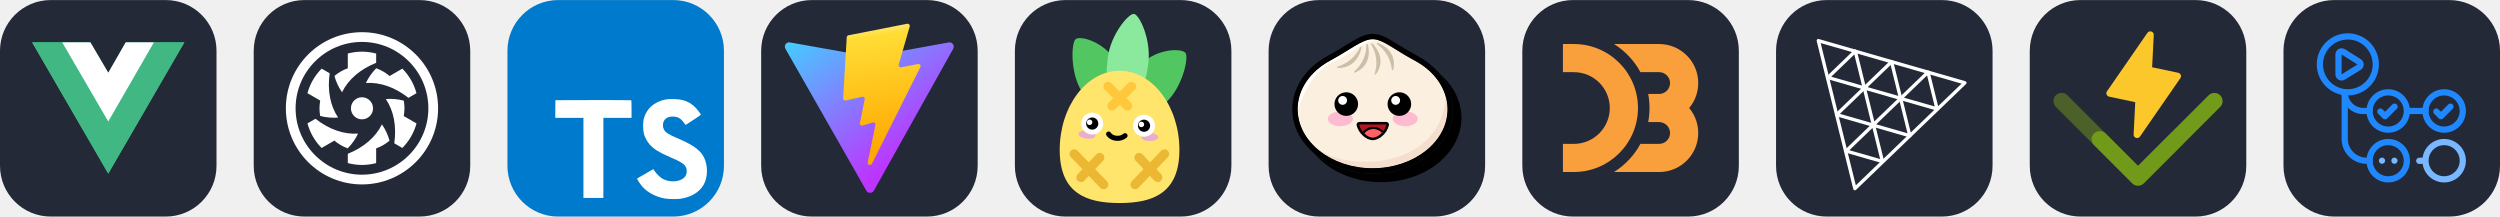
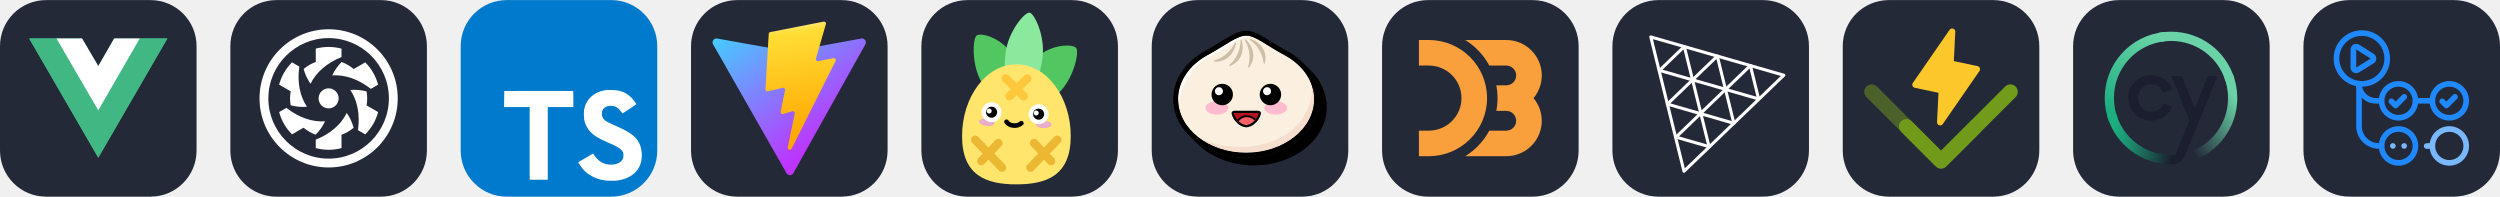
- <svg xmlns="http://www.w3.org/2000/svg" width="554" height="48" viewBox="0 0 2956 256" fill="none" version="1.1">
+ <svg xmlns="http://www.w3.org/2000/svg" width="610" height="48" viewBox="0 0 3256 256" fill="none" version="1.1">
  <g transform="translate(0, 0)">
    <svg width="256" height="256" fill="none" viewBox="0 0 256 256">
      <rect width="256" height="256" fill="#242938" rx="60" />
      <path fill="#41B883" d="M182 50H218L128 205.25L38 50H73.55H106.85L128 86L148.7 50H182Z" />
      <path fill="#41B883" d="M38 50L128 205.25L218 50H182L128 143.15L73.55 50H38Z" />
      <path fill="#fff" d="M73.55 50L128 143.6L182 50H148.7L128 86L106.85 50H73.55Z" />
    </svg>
  </g>
  <g transform="translate(300, 0)">
    <svg width="256" height="256" fill="none" viewBox="0 0 256 256">
      <rect width="256" height="256" fill="#242938" rx="60" />
      <g transform="translate(38 38) scale(7.5)">
        <path fill="#fff" d="M13.743 12c0 .962-.78 1.742-1.742 1.742s-1.742-.78-1.742-1.742c0-.962.78-1.742 1.742-1.742.962 0 1.742.78 1.742 1.742zm5.585-1.65 1.267-.732a8.929 8.929 0 0 0-.862-2.084 8.93 8.93 0 0 0-1.368-1.789l-2.014 1.163a6.708 6.708 0 0 0-2.103-1.219c-.688.697-1.234 1.475-1.627 2.322 2.242-.153 4.557.659 6.707 2.338zm-9.562 8.821v1.464a8.931 8.931 0 0 0 2.235.296 8.934 8.934 0 0 0 2.234-.29v-2.325a6.708 6.708 0 0 0 2.107-1.212c-.26-.944-.661-1.806-1.197-2.571-.989 2.018-2.849 3.617-5.378 4.639zM5.412 13.208c.947.247 1.895.331 2.825.248-1.253-1.865-1.708-4.276-1.329-6.977l-1.268-.732a8.924 8.924 0 0 0-1.374 1.788 8.929 8.929 0 0 0-.865 2.08l2.014 1.163a6.707 6.707 0 0 0-.004 2.43zm13.174.013a6.708 6.708 0 0 0 .004-2.43c-.947-.247-1.895-.331-2.825-.248 1.253 1.865 1.708 4.276 1.328 6.977l1.267.732a8.928 8.928 0 0 0 1.374-1.788 8.929 8.929 0 0 0 .865-2.08l-2.014-1.163zm-13.912.428-1.267.732c.198.728.487 1.428.862 2.083a8.932 8.932 0 0 0 1.368 1.789l2.014-1.163A6.71 6.71 0 0 0 9.752 18.31c.688-.697 1.234-1.475 1.627-2.322-2.242.153-4.557-.659-6.707-2.338zm9.562-8.82V3.365A8.934 8.934 0 0 0 12 3.07a8.934 8.934 0 0 0-2.234.291V5.686a6.708 6.708 0 0 0-2.107 1.212c.26.944.661 1.806 1.197 2.571.989-2.018 2.849-3.617 5.378-4.639zM24 12c0 6.627-5.373 12-12 12S0 18.627 0 12 5.373 0 12 0s12 5.373 12 12zm-1.535 0c0-5.77-4.695-10.465-10.465-10.465S1.535 6.23 1.535 12 6.23 22.465 12 22.465 22.465 17.77 22.465 12z" />
      </g>
    </svg>
  </g>
  <g transform="translate(600, 0)">
    <svg width="256" height="256" fill="none" viewBox="0 0 256 256">
      <rect width="256" height="256" fill="#007ACC" rx="60" />
      <path fill="#fff" d="M56.611 128.849L56.53 139.333H73.19H89.85L89.85 186.673V234.012H101.635H113.419V186.673L113.419 139.333H130.079H146.739V129.052C146.739 123.363 146.618 118.609 146.455 118.487C146.333 118.325 126.056 118.243 101.472 118.284L56.733 118.406L56.611 128.849Z" />
      <path fill="#fff" d="M206.567 118.108C213.068 119.734 218.026 122.619 222.577 127.332C224.934 129.852 228.428 134.444 228.713 135.541C228.794 135.866 217.66 143.343 210.915 147.528C210.671 147.691 209.695 146.634 208.598 145.009C205.307 140.214 201.853 138.141 196.57 137.776C188.809 137.247 183.811 141.311 183.852 148.097C183.852 150.088 184.136 151.266 184.949 152.892C186.655 156.427 189.825 158.54 199.781 162.847C218.107 170.731 225.949 175.932 230.826 183.327C236.271 191.576 237.49 204.742 233.792 214.535C229.729 225.181 219.651 232.414 205.469 234.812C201.081 235.584 190.678 235.462 185.965 234.609C175.684 232.78 165.932 227.701 159.918 221.037C157.561 218.436 152.969 211.65 153.254 211.162C153.375 211 154.432 210.35 155.61 209.659C156.748 209.009 161.056 206.53 165.119 204.173L172.474 199.906L174.018 202.182C176.172 205.473 180.885 209.984 183.73 211.487C191.897 215.795 203.113 215.185 208.639 210.228C210.996 208.074 211.971 205.839 211.971 202.548C211.971 199.581 211.605 198.281 210.061 196.046C208.07 193.202 204.007 190.804 192.466 185.806C179.26 180.117 173.571 176.582 168.37 170.974C165.363 167.724 162.518 162.522 161.34 158.174C160.365 154.558 160.121 145.496 160.893 141.839C163.615 129.08 173.246 120.181 187.143 117.539C191.654 116.686 202.137 117.011 206.567 118.108Z" />
    </svg>
  </g>
  <g transform="translate(900, 0)">
    <svg width="256" height="256" viewBox="0 0 256 256" fill="none">
      <rect width="256" height="256" rx="60" fill="#242938" />
      <path d="M227.088 57.602L133.256 225.389C131.318 228.854 126.341 228.874 124.375 225.427L28.682 57.618C26.54 53.861 29.752 49.31 34.01 50.072L127.942 66.861C128.541 66.968 129.155 66.967 129.754 66.858L221.722 50.096C225.965 49.322 229.192 53.837 227.088 57.602Z" fill="url(#paint0_linear_307_179)" />
      <path d="M172.687 28.049L103.249 41.655C102.107 41.879 101.262 42.846 101.194 44.007L96.922 116.148C96.822 117.847 98.382 119.166 100.04 118.783L119.373 114.322C121.182 113.905 122.816 115.498 122.445 117.317L116.701 145.443C116.314 147.336 118.092 148.954 119.94 148.393L131.881 144.765C133.732 144.203 135.511 145.826 135.119 147.721L125.991 191.9C125.42 194.664 129.096 196.171 130.629 193.801L131.653 192.219L188.235 79.299C189.183 77.409 187.549 75.253 185.472 75.653L165.573 79.494C163.703 79.855 162.112 78.113 162.639 76.283L175.628 31.258C176.156 29.425 174.559 27.683 172.687 28.049Z" fill="url(#paint1_linear_307_179)" />
      <defs>
        <linearGradient id="paint0_linear_307_179" x1="26.346" y1="44.075" x2="143.127" y2="202.673" gradientUnits="userSpaceOnUse">
          <stop stop-color="#41D1FF" />
          <stop offset="1" stop-color="#BD34FE" />
        </linearGradient>
        <linearGradient id="paint1_linear_307_179" x1="122.551" y1="31.743" x2="143.676" y2="176.66" gradientUnits="userSpaceOnUse">
          <stop stop-color="#FFEA83" />
          <stop offset="0.083" stop-color="#FFDD35" />
          <stop offset="1" stop-color="#FFA800" />
        </linearGradient>
      </defs>
    </svg>
  </g>
  <g transform="translate(1200, 0)">
    <svg width="256" height="256" viewBox="0 0 256 256" fill="none">
      <g clip-path="url(#clip0_33_887)">
        <path d="M196 0H60C26.863 0 0 26.863 0 60V196C0 229.137 26.863 256 60 256H196C229.137 256 256 229.137 256 196V60C256 26.863 229.137 0 196 0Z" fill="#242938" />
        <g clip-path="url(#clip1_33_887)">
          <path fill-rule="evenodd" clip-rule="evenodd" d="M121.463 124.778C136.641 110.336 132.013 92.478 118.271 70.839C104.53 49.201 76.863 41.506 71.701 46.418C66.538 51.33 65.389 86.443 79.13 108.082C92.872 129.72 106.284 139.22 121.463 124.778Z" fill="url(#paint0_linear_33_887)" />
          <path fill-rule="evenodd" clip-rule="evenodd" d="M134.584 126.783C145.808 144.457 160.817 137.992 179.397 120.313C197.978 102.634 205.686 68.774 201.869 62.763C198.051 56.752 169.034 57.057 150.454 74.736C131.874 92.415 123.36 109.109 134.584 126.783Z" fill="url(#paint1_linear_33_887)" />
          <path fill-rule="evenodd" clip-rule="evenodd" d="M128.444 117.059C147.08 119.342 154.412 102.14 157.834 74.337C161.255 46.534 147.173 17.15 140.834 16.373C134.496 15.597 113.196 40.646 109.775 68.45C106.353 96.253 109.807 114.775 128.444 117.059Z" fill="url(#paint2_linear_33_887)" />
          <path fill-rule="evenodd" clip-rule="evenodd" d="M123.756 240C162.84 240 194.536 228.661 194.536 177.24C194.536 125.819 162.84 83.623 123.756 83.623C84.671 83.623 53 125.819 53 177.24C53 228.661 84.671 240 123.756 240Z" fill="url(#paint3_linear_33_887)" />
          <path d="M159.505 166.742C165.088 166.742 169.614 164.64 169.614 162.046C169.614 159.453 165.088 157.35 159.505 157.35C153.921 157.35 149.395 159.453 149.395 162.046C149.395 164.64 153.921 166.742 159.505 166.742Z" fill="#EAADCC" />
          <path d="M84.637 163.889C90.179 164.569 94.928 163.033 95.244 160.459C95.561 157.885 91.325 155.247 85.783 154.567C80.241 153.888 75.492 155.424 75.176 157.998C74.859 160.572 79.095 163.21 84.637 163.889Z" fill="#EAADCC" />
          <path d="M130.232 160.383C127.19 162.853 123.675 163.86 119.689 163.405C115.703 162.95 112.748 161.298 110.825 158.447" stroke="black" stroke-width="6" stroke-linecap="round" stroke-linejoin="round" />
          <path fill-rule="evenodd" clip-rule="evenodd" d="M91.079 135.944C93.869 135.847 96.434 136.888 98.327 138.651C100.219 140.413 101.438 142.896 101.536 145.683C101.633 148.47 100.591 151.032 98.826 152.921C97.062 154.811 94.576 156.028 91.785 156.126C88.996 156.223 86.43 155.181 84.538 153.419C82.646 151.657 81.427 149.173 81.33 146.387C81.232 143.6 82.275 141.038 84.039 139.148C85.803 137.259 88.289 136.041 91.079 135.944Z" fill="black" />
          <path fill-rule="evenodd" clip-rule="evenodd" d="M91.61 144.384C91.547 142.57 90.022 141.15 88.206 141.213C86.389 141.277 84.968 142.799 85.031 144.613C85.095 146.428 86.619 147.847 88.436 147.784C90.252 147.72 91.674 146.198 91.61 144.384Z" fill="white" />
          <path fill-rule="evenodd" clip-rule="evenodd" d="M152.335 138.507C155.125 138.41 157.69 139.451 159.582 141.213C161.475 142.975 162.694 145.459 162.791 148.245C162.889 151.032 161.846 153.594 160.082 155.484C158.318 157.374 155.832 158.591 153.041 158.688C150.251 158.785 147.686 157.744 145.794 155.981C143.902 154.219 142.683 151.736 142.585 148.949C142.487 146.163 143.53 143.601 145.294 141.711C147.059 139.821 149.545 138.604 152.335 138.507Z" fill="black" />
          <path d="M100.126 145.732C100.294 150.528 96.538 154.551 91.737 154.718C86.936 154.885 82.908 151.133 82.74 146.337C82.572 141.541 86.327 137.519 91.128 137.352C95.93 137.185 99.958 140.936 100.126 145.732ZM102.945 145.634C102.723 139.283 97.388 134.314 91.029 134.536C84.671 134.757 79.698 140.084 79.921 146.435C80.143 152.786 85.477 157.755 91.835 157.534C98.194 157.313 103.168 151.985 102.945 145.634Z" fill="white" stroke="white" stroke-width="3" />
          <path d="M161.381 148.295C161.549 153.091 157.794 157.114 152.993 157.281C148.192 157.448 144.163 153.696 143.995 148.9C143.827 144.104 147.583 140.081 152.384 139.914C157.185 139.747 161.213 143.499 161.381 148.295ZM164.201 148.197C163.978 141.846 158.644 136.877 152.285 137.098C145.927 137.32 140.953 142.647 141.176 148.998C141.398 155.349 146.733 160.318 153.091 160.097C159.45 159.875 164.423 154.548 164.201 148.197Z" fill="white" stroke="white" stroke-width="3" />
          <path fill-rule="evenodd" clip-rule="evenodd" d="M152.865 146.947C152.802 145.133 151.277 143.713 149.461 143.776C147.645 143.839 146.223 145.361 146.287 147.176C146.35 148.99 147.875 150.41 149.691 150.347C151.508 150.284 152.929 148.761 152.865 146.947Z" fill="white" />
          <path d="M70.163 182.004L104.959 218.163" stroke="#ECB732" stroke-width="11" stroke-linecap="round" />
          <path d="M100.257 186.23L78.157 209.711" stroke="#ECB732" stroke-width="11" stroke-linecap="round" />
          <path d="M176.903 182.004L142.107 218.163" stroke="#ECB732" stroke-width="11" stroke-linecap="round" />
          <path d="M146.809 186.23L168.909 209.711" stroke="#ECB732" stroke-width="11" stroke-linecap="round" />
          <path d="M137.875 102.172L114.834 125.182" stroke="#FFC73B" stroke-width="11" stroke-linecap="round" />
          <path d="M133.173 125.182L110.132 102.172" stroke="#FFC73B" stroke-width="11" stroke-linecap="round" />
        </g>
      </g>
      <defs>
        <linearGradient id="paint0_linear_33_887" x1="7650.74" y1="-5867.43" x2="13921.9" y2="11695.8" gradientUnits="userSpaceOnUse">
          <stop stop-color="#52CE63" />
          <stop offset="1" stop-color="#51A256" />
        </linearGradient>
        <linearGradient id="paint1_linear_33_887" x1="6131.59" y1="7642.74" x2="-11449.7" y2="13929.1" gradientUnits="userSpaceOnUse">
          <stop stop-color="#52CE63" />
          <stop offset="1" stop-color="#51A256" />
        </linearGradient>
        <linearGradient id="paint2_linear_33_887" x1="7781.96" y1="952.47" x2="4321.49" y2="29199.5" gradientUnits="userSpaceOnUse">
          <stop stop-color="#8AE99C" />
          <stop offset="1" stop-color="#52CE63" />
        </linearGradient>
        <linearGradient id="paint3_linear_33_887" x1="23250" y1="13116.7" x2="19508.6" y2="74634.6" gradientUnits="userSpaceOnUse">
          <stop stop-color="#FFE56C" />
          <stop offset="1" stop-color="#FFC63A" />
        </linearGradient>
        <clipPath id="clip0_33_887">
          <rect width="256" height="256" fill="white" />
        </clipPath>
        <clipPath id="clip1_33_887">
          <rect width="150" height="224" fill="white" transform="translate(53 16)" />
        </clipPath>
      </defs>
    </svg>
  </g>
  <g transform="translate(1500, 0)">
    <svg width="256" height="256" viewBox="0 0 256 256" fill="none">
      <rect width="256" height="256" rx="60" fill="#242938" />
      <path d="M206.709 91.241C206.304 90.811 205.873 90.38 205.443 89.975C205.012 89.57 204.607 89.115 204.177 88.71C203.747 88.304 203.342 87.849 202.911 87.444C202.481 87.039 202.076 86.583 201.645 86.178C201.215 85.773 200.81 85.317 200.38 84.912C199.949 84.507 199.544 84.051 199.114 83.646C198.683 83.241 198.278 82.785 197.848 82.38C210.405 94.721 217.599 111.51 217.873 129.115C217.873 171.064 175.291 205.191 122.936 205.191C93.62 205.191 67.392 194.482 49.949 177.697L51.215 178.963L52.481 180.229L53.746 181.494L55.012 182.76L56.278 184.026L57.544 185.292L58.81 186.558C76.228 204.051 103.038 215.317 133.063 215.317C185.417 215.317 228 181.191 228 139.368C228 121.494 220.304 104.558 206.709 91.241Z" fill="black" />
      <path d="M211.544 129.114C211.544 167.62 171.874 198.836 122.937 198.836C74 198.836 34.329 167.62 34.329 129.114C34.329 105.241 49.519 84.152 72.861 71.646C96.203 59.139 110.734 46.329 122.937 46.329C135.139 46.329 145.57 56.785 173.013 71.646C196.355 84.152 211.544 105.241 211.544 129.114Z" fill="#FBF0DF" />
      <path d="M211.544 129.114C211.532 124.167 210.851 119.245 209.519 114.481C202.608 198.785 99.772 202.835 59.342 177.62C77.517 191.707 99.945 199.189 122.937 198.835C171.798 198.835 211.544 167.57 211.544 129.114Z" fill="#F6DECE" />
      <path d="M88.835 67.013C100.152 60.228 115.19 47.494 129.975 47.468C127.7 46.733 125.327 46.349 122.937 46.329C116.81 46.329 110.279 49.494 102.051 54.253C99.19 55.924 96.228 57.772 93.089 59.696C87.19 63.342 80.43 67.468 72.835 71.595C48.734 84.633 34.329 106.127 34.329 129.114C34.329 130.127 34.329 131.139 34.329 132.127C49.671 77.924 77.544 73.797 88.835 67.013Z" fill="#FFFEFC" />
      <path fill-rule="evenodd" clip-rule="evenodd" d="M115.645 52.734C115.681 58.712 114.426 64.627 111.966 70.075C109.506 75.524 105.899 80.377 101.392 84.304C100.683 84.937 101.24 86.152 102.152 85.797C110.683 82.481 122.202 72.557 117.342 52.532C117.139 51.392 115.645 51.696 115.645 52.734ZM121.392 52.734C124.49 57.788 126.458 63.453 127.162 69.339C127.865 75.225 127.287 81.194 125.468 86.835C125.164 87.722 126.253 88.481 126.861 87.747C132.405 80.658 137.24 66.582 122.759 51.392C122.025 50.734 120.886 51.747 121.392 52.633V52.734ZM128.38 52.304C133.231 55.738 137.289 60.173 140.28 65.309C143.272 70.444 145.127 76.162 145.721 82.076C145.696 82.289 145.753 82.504 145.882 82.676C146.01 82.848 146.2 82.964 146.412 82.999C146.623 83.035 146.84 82.988 147.018 82.868C147.196 82.748 147.321 82.564 147.367 82.354C149.696 73.519 148.38 58.456 129.215 50.633C128.202 50.228 127.544 51.595 128.38 52.203V52.304ZM81.645 78.633C87.416 76.909 92.758 73.989 97.325 70.063C101.892 66.138 105.581 61.294 108.152 55.848C108.607 54.937 110.051 55.291 109.823 56.304C105.443 76.557 90.785 80.785 81.671 80.228C80.709 80.253 80.734 78.911 81.645 78.633Z" fill="#CCBEA7" />
      <path d="M122.937 205.19C70.582 205.19 28 171.063 28 129.114C28 103.798 43.646 80.177 69.848 66.025C77.443 61.975 83.949 57.899 89.747 54.329C92.937 52.354 95.949 50.506 98.861 48.785C107.747 43.519 115.342 40 122.937 40C130.532 40 137.165 43.038 145.468 47.949C148 49.392 150.532 50.962 153.241 52.684C159.544 56.582 166.658 60.987 176.025 66.025C202.228 80.177 217.874 103.772 217.874 129.114C217.874 171.063 175.291 205.19 122.937 205.19ZM122.937 46.329C116.81 46.329 110.279 49.494 102.051 54.253C99.19 55.924 96.228 57.772 93.089 59.696C87.19 63.342 80.43 67.468 72.835 71.595C48.734 84.633 34.329 106.127 34.329 129.114C34.329 167.57 74.076 198.861 122.937 198.861C171.798 198.861 211.544 167.57 211.544 129.114C211.544 106.127 197.139 84.633 173.013 71.646C163.443 66.582 155.975 61.823 149.924 58.076C147.165 56.38 144.633 54.81 142.329 53.418C134.658 48.861 129.063 46.329 122.937 46.329Z" fill="black" />
      <path d="M140.785 147.596C139.648 152.254 137.059 156.429 133.393 159.52C130.64 162.188 127.077 163.863 123.266 164.279C119.341 163.929 115.652 162.25 112.81 159.52C109.181 156.415 106.629 152.241 105.519 147.596C105.482 147.32 105.509 147.039 105.598 146.775C105.686 146.512 105.834 146.272 106.029 146.074C106.225 145.876 106.463 145.725 106.725 145.634C106.988 145.542 107.268 145.512 107.544 145.545H138.785C139.059 145.516 139.337 145.549 139.596 145.643C139.855 145.736 140.09 145.887 140.283 146.085C140.475 146.282 140.621 146.521 140.708 146.782C140.795 147.044 140.821 147.322 140.785 147.596Z" fill="#B71422" />
      <path d="M112.81 159.722C115.647 162.453 119.322 164.148 123.241 164.532C127.151 164.142 130.816 162.448 133.646 159.722C134.551 158.878 135.397 157.973 136.177 157.013C134.618 155.243 132.713 153.812 130.579 152.806C128.446 151.8 126.13 151.242 123.772 151.165C121.25 151.224 118.78 151.896 116.575 153.122C114.37 154.348 112.496 156.092 111.114 158.203C111.696 158.734 112.203 159.241 112.81 159.722Z" fill="#FF6164" />
      <path d="M113.215 157.722C114.471 156.099 116.077 154.783 117.914 153.871C119.752 152.958 121.772 152.475 123.823 152.456C127.614 152.568 131.227 154.094 133.95 156.734C134.532 156.101 135.089 155.443 135.62 154.785C132.4 151.718 128.143 149.974 123.696 149.899C121.32 149.919 118.977 150.466 116.837 151.499C114.696 152.532 112.811 154.026 111.317 155.874C111.915 156.524 112.549 157.141 113.215 157.722Z" fill="black" />
      <path d="M123.165 165.798C118.946 165.428 114.976 163.644 111.899 160.734C107.98 157.42 105.222 152.941 104.026 147.95C103.94 147.505 103.954 147.047 104.068 146.609C104.182 146.171 104.392 145.764 104.684 145.418C105.031 144.999 105.469 144.665 105.965 144.441C106.46 144.217 107.001 144.11 107.545 144.127H138.785C139.328 144.115 139.867 144.225 140.361 144.449C140.856 144.672 141.295 145.003 141.646 145.418C141.934 145.765 142.141 146.173 142.251 146.612C142.36 147.05 142.37 147.507 142.279 147.95C141.083 152.941 138.324 157.42 134.405 160.734C131.335 163.639 127.375 165.422 123.165 165.798ZM107.545 147.063C107.139 147.063 107.038 147.241 107.013 147.291C108.083 151.62 110.504 155.495 113.924 158.355C116.425 160.819 119.677 162.378 123.165 162.785C126.643 162.382 129.891 160.843 132.405 158.405C135.815 155.54 138.226 151.666 139.291 147.342C139.236 147.261 139.16 147.197 139.07 147.157C138.981 147.116 138.882 147.102 138.785 147.114L107.545 147.063Z" fill="black" />
      <path d="M161.469 149.164C169.648 149.164 176.279 145.265 176.279 140.455C176.279 135.646 169.648 131.747 161.469 131.747C153.289 131.747 146.659 135.646 146.659 140.455C146.659 145.265 153.289 149.164 161.469 149.164Z" fill="#FEBBD0" />
      <path d="M84.836 149.164C93.015 149.164 99.646 145.265 99.646 140.455C99.646 135.646 93.015 131.747 84.836 131.747C76.656 131.747 70.026 135.646 70.026 140.455C70.026 145.265 76.656 149.164 84.836 149.164Z" fill="#FEBBD0" />
      <path fill-rule="evenodd" clip-rule="evenodd" d="M91.798 136.962C94.558 136.967 97.257 136.153 99.555 134.623C101.852 133.093 103.644 130.917 104.703 128.368C105.763 125.82 106.043 123.014 105.508 120.307C104.972 117.599 103.646 115.111 101.696 113.158C99.746 111.204 97.26 109.873 94.554 109.333C91.847 108.793 89.041 109.067 86.491 110.122C83.94 111.177 81.76 112.965 80.226 115.26C78.692 117.554 77.874 120.252 77.874 123.012C77.874 126.708 79.34 130.252 81.951 132.867C84.561 135.482 88.103 136.955 91.798 136.962ZM154.507 136.962C157.27 136.982 159.977 136.181 162.284 134.66C164.591 133.14 166.395 130.968 167.466 128.421C168.538 125.874 168.828 123.066 168.302 120.354C167.775 117.641 166.454 115.146 164.508 113.185C162.561 111.224 160.076 109.885 157.367 109.339C154.658 108.792 151.848 109.063 149.293 110.115C146.739 111.168 144.554 112.956 143.017 115.252C141.479 117.548 140.659 120.249 140.659 123.012C140.652 126.697 142.105 130.233 144.701 132.848C147.297 135.462 150.823 136.942 154.507 136.962Z" fill="black" />
      <path fill-rule="evenodd" clip-rule="evenodd" d="M87.494 123.898C88.531 123.903 89.547 123.6 90.412 123.028C91.278 122.455 91.953 121.638 92.354 120.681C92.754 119.724 92.862 118.669 92.662 117.651C92.463 116.633 91.966 115.697 91.234 114.961C90.502 114.226 89.568 113.724 88.551 113.52C87.534 113.316 86.479 113.418 85.52 113.814C84.561 114.21 83.741 114.882 83.164 115.744C82.587 116.606 82.279 117.62 82.279 118.658C82.279 120.043 82.827 121.373 83.805 122.355C84.782 123.337 86.109 123.892 87.494 123.898ZM150.203 123.898C151.24 123.903 152.256 123.6 153.121 123.028C153.986 122.455 154.662 121.638 155.063 120.681C155.463 119.724 155.57 118.669 155.371 117.651C155.172 116.633 154.675 115.697 153.943 114.961C153.211 114.226 152.277 113.724 151.26 113.52C150.243 113.316 149.188 113.418 148.229 113.814C147.27 114.21 146.45 114.882 145.873 115.744C145.296 116.606 144.988 117.62 144.988 118.658C144.988 120.035 145.529 121.356 146.496 122.337C147.462 123.318 148.776 123.878 150.152 123.898H150.203Z" fill="white" />
    </svg>
  </g>
  <g transform="translate(1800, 0)">
    <svg width="256" height="256" viewBox="0 0 256 256" fill="none">
      <rect width="256" height="256" rx="60" fill="#242938" />
      <path d="M136.747 127.656C136.747 85.874 102.8 52 60.913 52H48V85.256H60.92C84.394 85.256 103.42 104.238 103.42 127.656C103.42 151.075 84.394 170.057 60.92 170.057H48V203.313H60.92C102.794 203.313 136.747 169.439 136.747 127.656ZM208 98.145C208 72.659 187.286 52 161.747 52H108.413C121.537 60.2 132.301 71.659 139.653 85.256H161.747C168.874 85.256 174.667 91.028 174.667 98.145C174.667 105.262 168.874 111.035 161.747 111.035H148.827C150.913 122.023 150.913 133.303 148.827 144.29H161.747C168.867 144.29 174.667 150.057 174.667 157.181C174.667 164.304 168.874 170.07 161.747 170.07H139.653C132.301 183.666 121.537 195.126 108.413 203.325H161.747C172.554 203.325 183.02 199.548 191.333 192.651C210.954 176.355 213.64 147.263 197.3 127.67C204.212 119.376 207.997 108.931 208 98.145Z" fill="#F9A03C" />
    </svg>
  </g>
  <g transform="translate(2100, 0)">
    <svg width="256" height="256" viewBox="0 0 256 256" fill="none">
      <rect width="256" height="256" rx="60" fill="#242938" />
      <path fill-rule="evenodd" clip-rule="evenodd" d="M93.213 222.94L50 48L223.23 97.874L93.213 222.94Z" stroke="white" stroke-width="4" stroke-miterlimit="10" stroke-linejoin="round" />
      <path fill-rule="evenodd" clip-rule="evenodd" d="M136.583 72.942L158.174 160.438L71.607 135.493L136.583 72.942Z" stroke="white" stroke-width="4" stroke-miterlimit="10" stroke-linejoin="round" />
      <path fill-rule="evenodd" clip-rule="evenodd" d="M115.103 147.36L104.379 103.895L147.387 116.241L115.103 147.36Z" stroke="white" stroke-width="4" stroke-miterlimit="10" stroke-linejoin="round" />
      <path fill-rule="evenodd" clip-rule="evenodd" d="M93.651 60.483L104.375 103.948L61.367 91.602L93.651 60.483Z" stroke="white" stroke-width="4" stroke-miterlimit="10" stroke-linejoin="round" />
      <path fill-rule="evenodd" clip-rule="evenodd" d="M179.663 85.26L190.387 128.725L147.379 116.379L179.663 85.26Z" stroke="white" stroke-width="4" stroke-miterlimit="10" stroke-linejoin="round" />
      <path fill-rule="evenodd" clip-rule="evenodd" d="M115.108 147.39L125.832 190.855L82.824 178.509L115.108 147.39Z" stroke="white" stroke-width="4" stroke-miterlimit="10" stroke-linejoin="round" />
    </svg>
  </g>
  <g transform="translate(2400, 0)">
    <svg width="256" height="256" viewBox="0 0 256 256" fill="none">
      <rect width="256" height="256" rx="60" fill="#242938" />
      <path d="M178.09 92.319L130.277 161.45C129.77 162.183 129.037 162.732 128.189 163.014C127.341 163.296 126.424 163.293 125.577 163.01C124.731 162.726 124.001 162.174 123.499 161.44C122.997 160.704 122.749 159.826 122.793 158.938L124.707 120.77L93.815 114.219C93.154 114.079 92.539 113.779 92.024 113.345C91.508 112.912 91.108 112.359 90.859 111.735C90.609 111.11 90.519 110.434 90.595 109.766C90.671 109.098 90.911 108.459 91.294 107.905L139.108 38.774C139.615 38.04 140.348 37.491 141.196 37.21C142.044 36.929 142.961 36.93 143.807 37.214C144.654 37.498 145.383 38.05 145.886 38.785C146.388 39.52 146.636 40.398 146.591 41.287L144.677 79.455L175.569 86.006C176.23 86.146 176.845 86.446 177.361 86.879C177.877 87.312 178.276 87.866 178.525 88.49C178.775 89.114 178.865 89.79 178.79 90.458C178.714 91.126 178.473 91.765 178.09 92.319Z" fill="#FCC72B" />
      <path d="M128.019 219.451C126.747 219.452 125.488 219.203 124.313 218.717C123.138 218.23 122.071 217.515 121.173 216.616L75.995 171.441C74.188 169.624 73.175 167.165 73.178 164.602C73.181 162.039 74.201 159.581 76.013 157.769C77.826 155.957 80.283 154.937 82.846 154.933C85.409 154.93 87.868 155.942 89.686 157.75L128.019 196.079L211.529 112.573C213.35 110.782 215.804 109.783 218.357 109.793C220.912 109.803 223.359 110.823 225.163 112.628C226.969 114.434 227.989 116.881 228 119.435C228.009 121.988 227.01 124.443 225.219 126.263L134.863 216.616C133.966 217.517 132.899 218.23 131.724 218.717C130.55 219.203 129.29 219.452 128.019 219.451Z" fill="#729B1B" />
      <path d="M127.98 219.451C129.252 219.452 130.511 219.203 131.686 218.717C132.861 218.23 133.928 217.515 134.826 216.616L180.004 171.441C181.812 169.624 182.825 167.165 182.821 164.602C182.818 162.039 181.798 159.581 179.986 157.769C178.173 155.957 175.716 154.937 173.153 154.933C170.591 154.93 168.131 155.942 166.313 157.75L127.98 196.079L44.471 112.573C42.65 110.782 40.195 109.783 37.642 109.793C35.088 109.803 32.641 110.823 30.835 112.628C29.03 114.434 28.011 116.881 28 119.435C27.99 121.988 28.989 124.443 30.78 126.263L121.136 216.616C122.034 217.517 123.101 218.23 124.275 218.717C125.45 219.203 126.709 219.452 127.98 219.451Z" fill="#729B1B" fill-opacity="0.5" />
    </svg>
  </g>
  <g transform="translate(2700, 0)">
    <svg width="256" height="256" viewBox="0 0 256 256" fill="none">
+       <g clip-path="url(#clip0_36_1190)">
+         <path d="M196 0H60C26.863 0 0 26.863 0 60V196C0 229.137 26.863 256 60 256H196C229.137 256 256 229.137 256 196V60C256 26.863 229.137 0 196 0Z" fill="#242938" />
+         <path d="M101.859 109.68C108.837 109.68 114.507 113.411 117.414 119.891L117.632 120.401L129.335 116.415L129.099 115.814C124.574 104.747 114.125 97.884 101.859 97.884C93.227 97.884 86.212 100.651 80.415 106.348C74.655 112.01 71.747 119.127 71.747 127.5C71.747 135.819 74.673 142.899 80.415 148.542C86.212 154.24 93.227 157.006 101.859 157.006C114.125 157.006 124.556 150.126 129.099 139.077L129.335 138.476L117.614 134.49L117.414 135.018C114.797 141.407 108.982 145.211 101.859 145.211C97.007 145.211 92.9 143.518 89.665 140.169C86.376 136.783 84.722 132.506 84.722 127.5C84.722 122.458 86.34 118.271 89.665 114.722C92.918 111.372 97.007 109.68 101.859 109.68Z" fill="#1B1E2E" />
+         <path d="M152.669 210.085L149.18 198.563C180.654 188.988 201.807 160.428 201.807 127.5C201.807 118.417 200.19 109.534 196.991 101.124L208.222 96.847C211.947 106.64 213.837 116.942 213.837 127.518C213.819 165.762 189.25 198.945 152.669 210.085Z" fill="url(#paint0_linear_36_1190)" />
+         <path d="M198.554 105.73C188.941 74.312 160.392 53.215 127.5 53.215C123.029 53.215 118.559 53.616 114.198 54.398L112.072 42.548C117.123 41.638 122.321 41.165 127.5 41.165C165.698 41.165 198.863 65.684 210.039 102.18L198.554 105.73Z" fill="#69D3A7" />
+         <path d="M46.706 157.935C43.035 148.215 41.181 137.967 41.181 127.5C41.181 82.904 74.6 45.971 118.923 41.602L120.104 53.579C81.96 57.347 53.193 89.129 53.193 127.5C53.193 136.511 54.792 145.339 57.936 153.694L46.706 157.935Z" fill="url(#paint1_linear_36_1190)" />
+         <path d="M175.148 98.977L158.484 141.279L141.693 98.977H127.954L151.506 156.715L134.351 198.399L146.363 200.802L188.123 98.977H175.148Z" fill="#1B1E2E" />
+         <path d="M136.513 193.157L133.987 199.291C133.406 200.693 132.079 201.657 130.589 201.712C129.553 201.748 128.536 201.785 127.482 201.785C94.499 201.785 65.132 179.669 56.064 147.996L44.507 151.309C55.047 188.096 89.156 213.799 127.464 213.817H127.482C128.681 213.817 129.88 213.799 131.08 213.744C137.24 213.489 142.746 209.612 145.109 203.878L148.525 195.56L136.513 193.157Z" fill="url(#paint2_linear_36_1190)" />
+       </g>
+       <defs>
+         <linearGradient id="paint0_linear_36_1190" x1="220.45" y1="128.046" x2="143.302" y2="177.914" gradientUnits="userSpaceOnUse">
+           <stop offset="0.081" stop-color="#69D3A7" />
+           <stop offset="1" stop-color="#69D3A7" stop-opacity="0" />
+         </linearGradient>
+         <linearGradient id="paint1_linear_36_1190" x1="98.766" y1="42.257" x2="50.215" y2="145.059" gradientUnits="userSpaceOnUse">
+           <stop stop-color="#69D3A7" />
+           <stop offset="0.823" stop-color="#2AB586" />
+           <stop offset="1" stop-color="#1CAE7F" />
+         </linearGradient>
+         <linearGradient id="paint2_linear_36_1190" x1="41.059" y1="167.026" x2="168.061" y2="206.818" gradientUnits="userSpaceOnUse">
+           <stop offset="0.077" stop-color="#1CAE7F" />
+           <stop offset="0.164" stop-color="#1CA379" />
+           <stop offset="0.316" stop-color="#1C8568" />
+           <stop offset="0.516" stop-color="#1B554D" />
+           <stop offset="0.719" stop-color="#1B1E2E" />
+         </linearGradient>
+         <clipPath id="clip0_36_1190">
+           <rect width="256" height="256" fill="white" />
+         </clipPath>
+       </defs>
+     </svg>
+   </g>
+   <g transform="translate(3000, 0)">
+     <svg width="256" height="256" viewBox="0 0 256 256" fill="none">
      <rect width="256" height="256" rx="60" fill="#242938" />
      <path fill-rule="evenodd" clip-rule="evenodd" d="M76.065 43C94.327 43 109.13 57.803 109.13 76.065C109.13 94.327 94.327 109.13 76.065 109.13C57.803 109.13 43 94.327 43 76.065C43 57.803 57.803 43 76.065 43Z" stroke="#2088FF" stroke-width="7.348" stroke-linecap="round" stroke-linejoin="round" />
      <path fill-rule="evenodd" clip-rule="evenodd" d="M123.826 109.13C136 109.13 145.87 119 145.87 131.174C145.87 143.348 136 153.217 123.826 153.217C111.652 153.217 101.783 143.348 101.783 131.174C101.783 119 111.652 109.13 123.826 109.13Z" stroke="#2088FF" stroke-width="7.348" stroke-linecap="round" stroke-linejoin="round" />
      <path fill-rule="evenodd" clip-rule="evenodd" d="M123.826 167.913C136 167.913 145.87 177.782 145.87 189.957C145.87 202.131 136 212 123.826 212C111.652 212 101.783 202.131 101.783 189.957C101.783 177.782 111.652 167.913 123.826 167.913Z" stroke="#2088FF" stroke-width="7.348" stroke-linecap="round" stroke-linejoin="round" />
      <path fill-rule="evenodd" clip-rule="evenodd" d="M189.957 167.913C202.131 167.913 212 177.782 212 189.957C212 202.131 202.131 212 189.957 212C177.782 212 167.913 202.131 167.913 189.957C167.913 177.782 177.782 167.913 189.957 167.913Z" stroke="#79B8FF" stroke-width="7.348" stroke-linecap="round" stroke-linejoin="round" />
      <path d="M131.308 126.056L120.032 137.317L114.555 131.859" stroke="#2088FF" stroke-width="7.348" stroke-linecap="round" stroke-linejoin="round" />
      <path fill-rule="evenodd" clip-rule="evenodd" d="M189.957 109.13C202.131 109.13 212 119 212 131.174C212 143.348 202.131 153.217 189.957 153.217C177.782 153.217 167.913 143.348 167.913 131.174C167.913 119 177.782 109.13 189.957 109.13Z" stroke="#2088FF" stroke-width="7.348" stroke-linecap="round" stroke-linejoin="round" />
      <path d="M197.438 126.056L186.162 137.317L180.686 131.859" stroke="#2088FF" stroke-width="7.348" stroke-linecap="round" stroke-linejoin="round" />
      <path d="M65.043 64.353C65.043 61.462 68.229 59.703 70.676 61.245L89.461 73.078C91.758 74.525 91.746 77.879 89.439 79.309L70.653 90.957C68.206 92.475 65.043 90.715 65.043 87.835V64.353Z" stroke="#2088FF" stroke-width="7.348" stroke-linecap="round" stroke-linejoin="round" />
      <path d="M72.391 109.13V164.239C72.391 178.442 84.064 189.956 98.109 189.956H101.783" stroke="#2088FF" stroke-width="7.348" stroke-linecap="round" stroke-linejoin="round" />
      <path d="M101.595 134.847C103.624 134.847 105.269 133.203 105.269 131.173C105.269 129.144 103.624 127.5 101.595 127.5V134.847ZM68.717 109.259C68.717 123.391 80.174 134.847 94.305 134.847V127.5C84.231 127.5 76.065 119.333 76.065 109.259H68.717ZM94.305 134.847H101.595V127.5H94.305V134.847Z" fill="#2088FF" />
      <path d="M146.071 131.174H167.911" stroke="#2088FF" stroke-width="7.348" stroke-linecap="round" stroke-linejoin="round" />
      <path fill-rule="evenodd" clip-rule="evenodd" d="M116.478 186.283C118.506 186.283 120.152 187.929 120.152 189.957C120.152 191.987 118.506 193.631 116.478 193.631C114.451 193.631 112.804 191.987 112.804 189.957C112.804 187.929 114.451 186.283 116.478 186.283Z" fill="#79B8FF" />
      <path fill-rule="evenodd" clip-rule="evenodd" d="M131.174 186.283C133.201 186.283 134.848 187.929 134.848 189.957C134.848 191.987 133.201 193.631 131.174 193.631C129.147 193.631 127.5 191.987 127.5 189.957C127.5 187.929 129.147 186.283 131.174 186.283Z" fill="#79B8FF" />
      <path d="M164.257 189.981L160.537 190.103" stroke="#79B8FF" stroke-width="7.348" stroke-linecap="round" />
    </svg>
  </g>
</svg>
